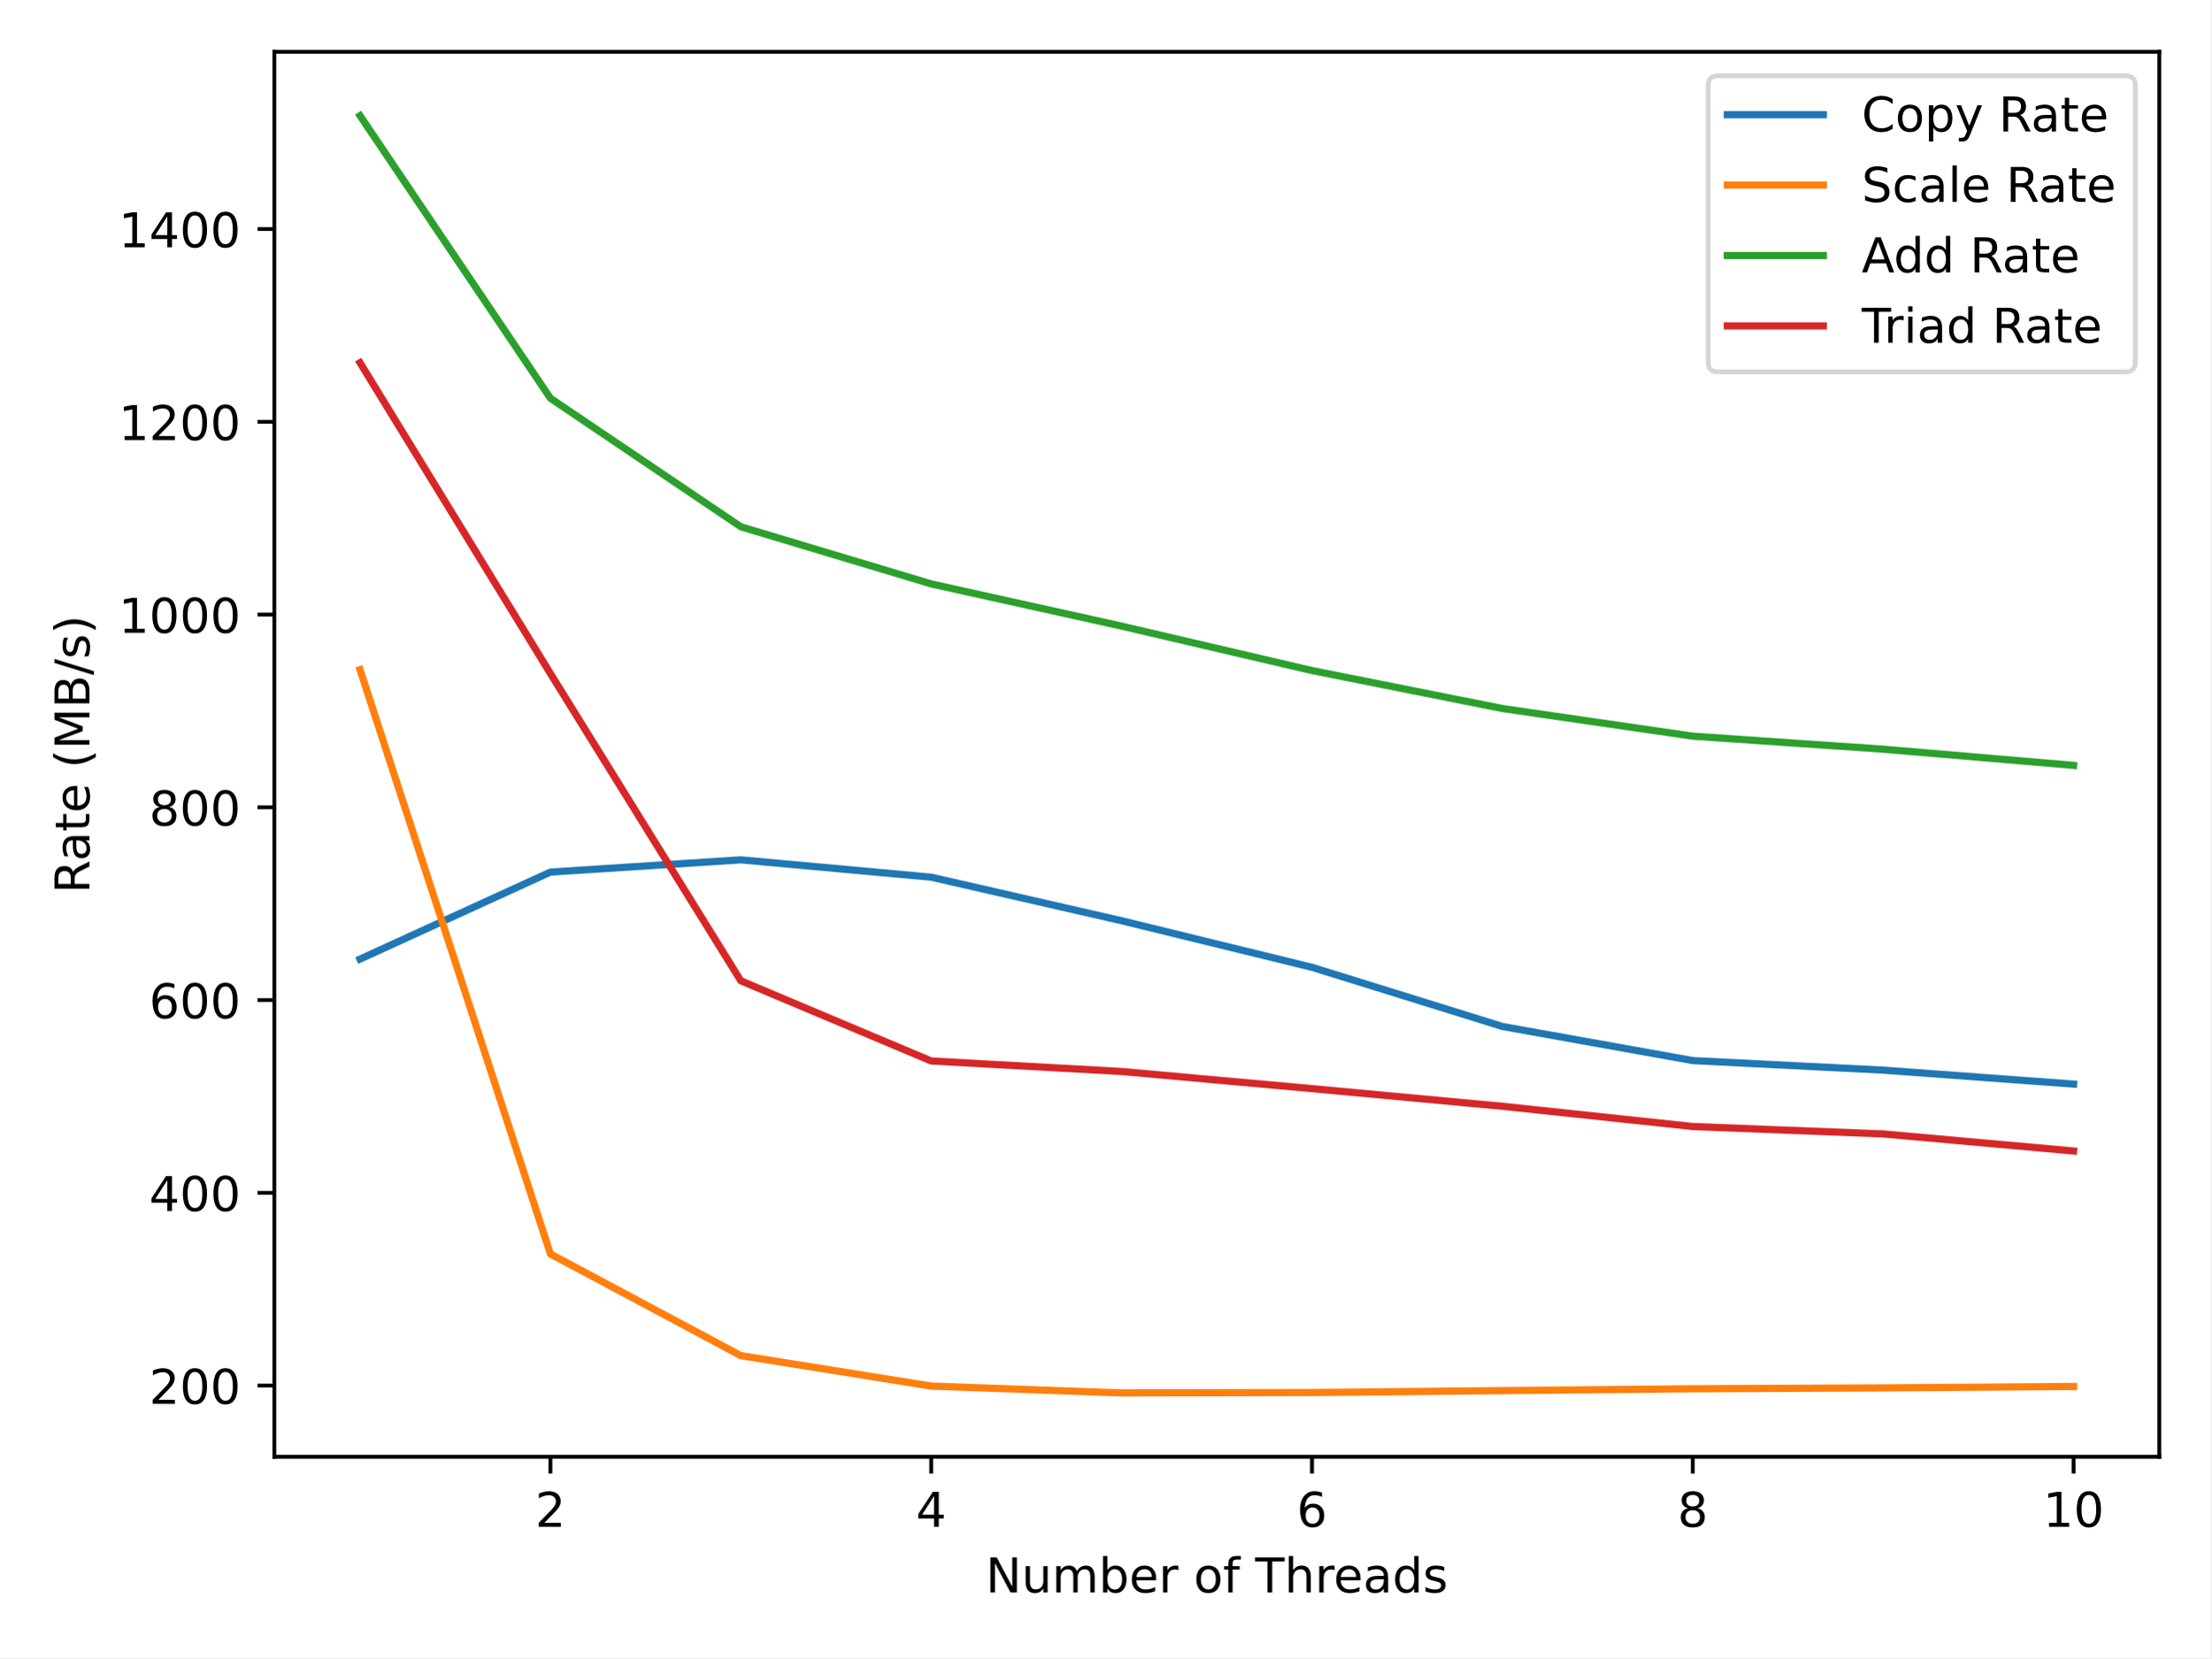
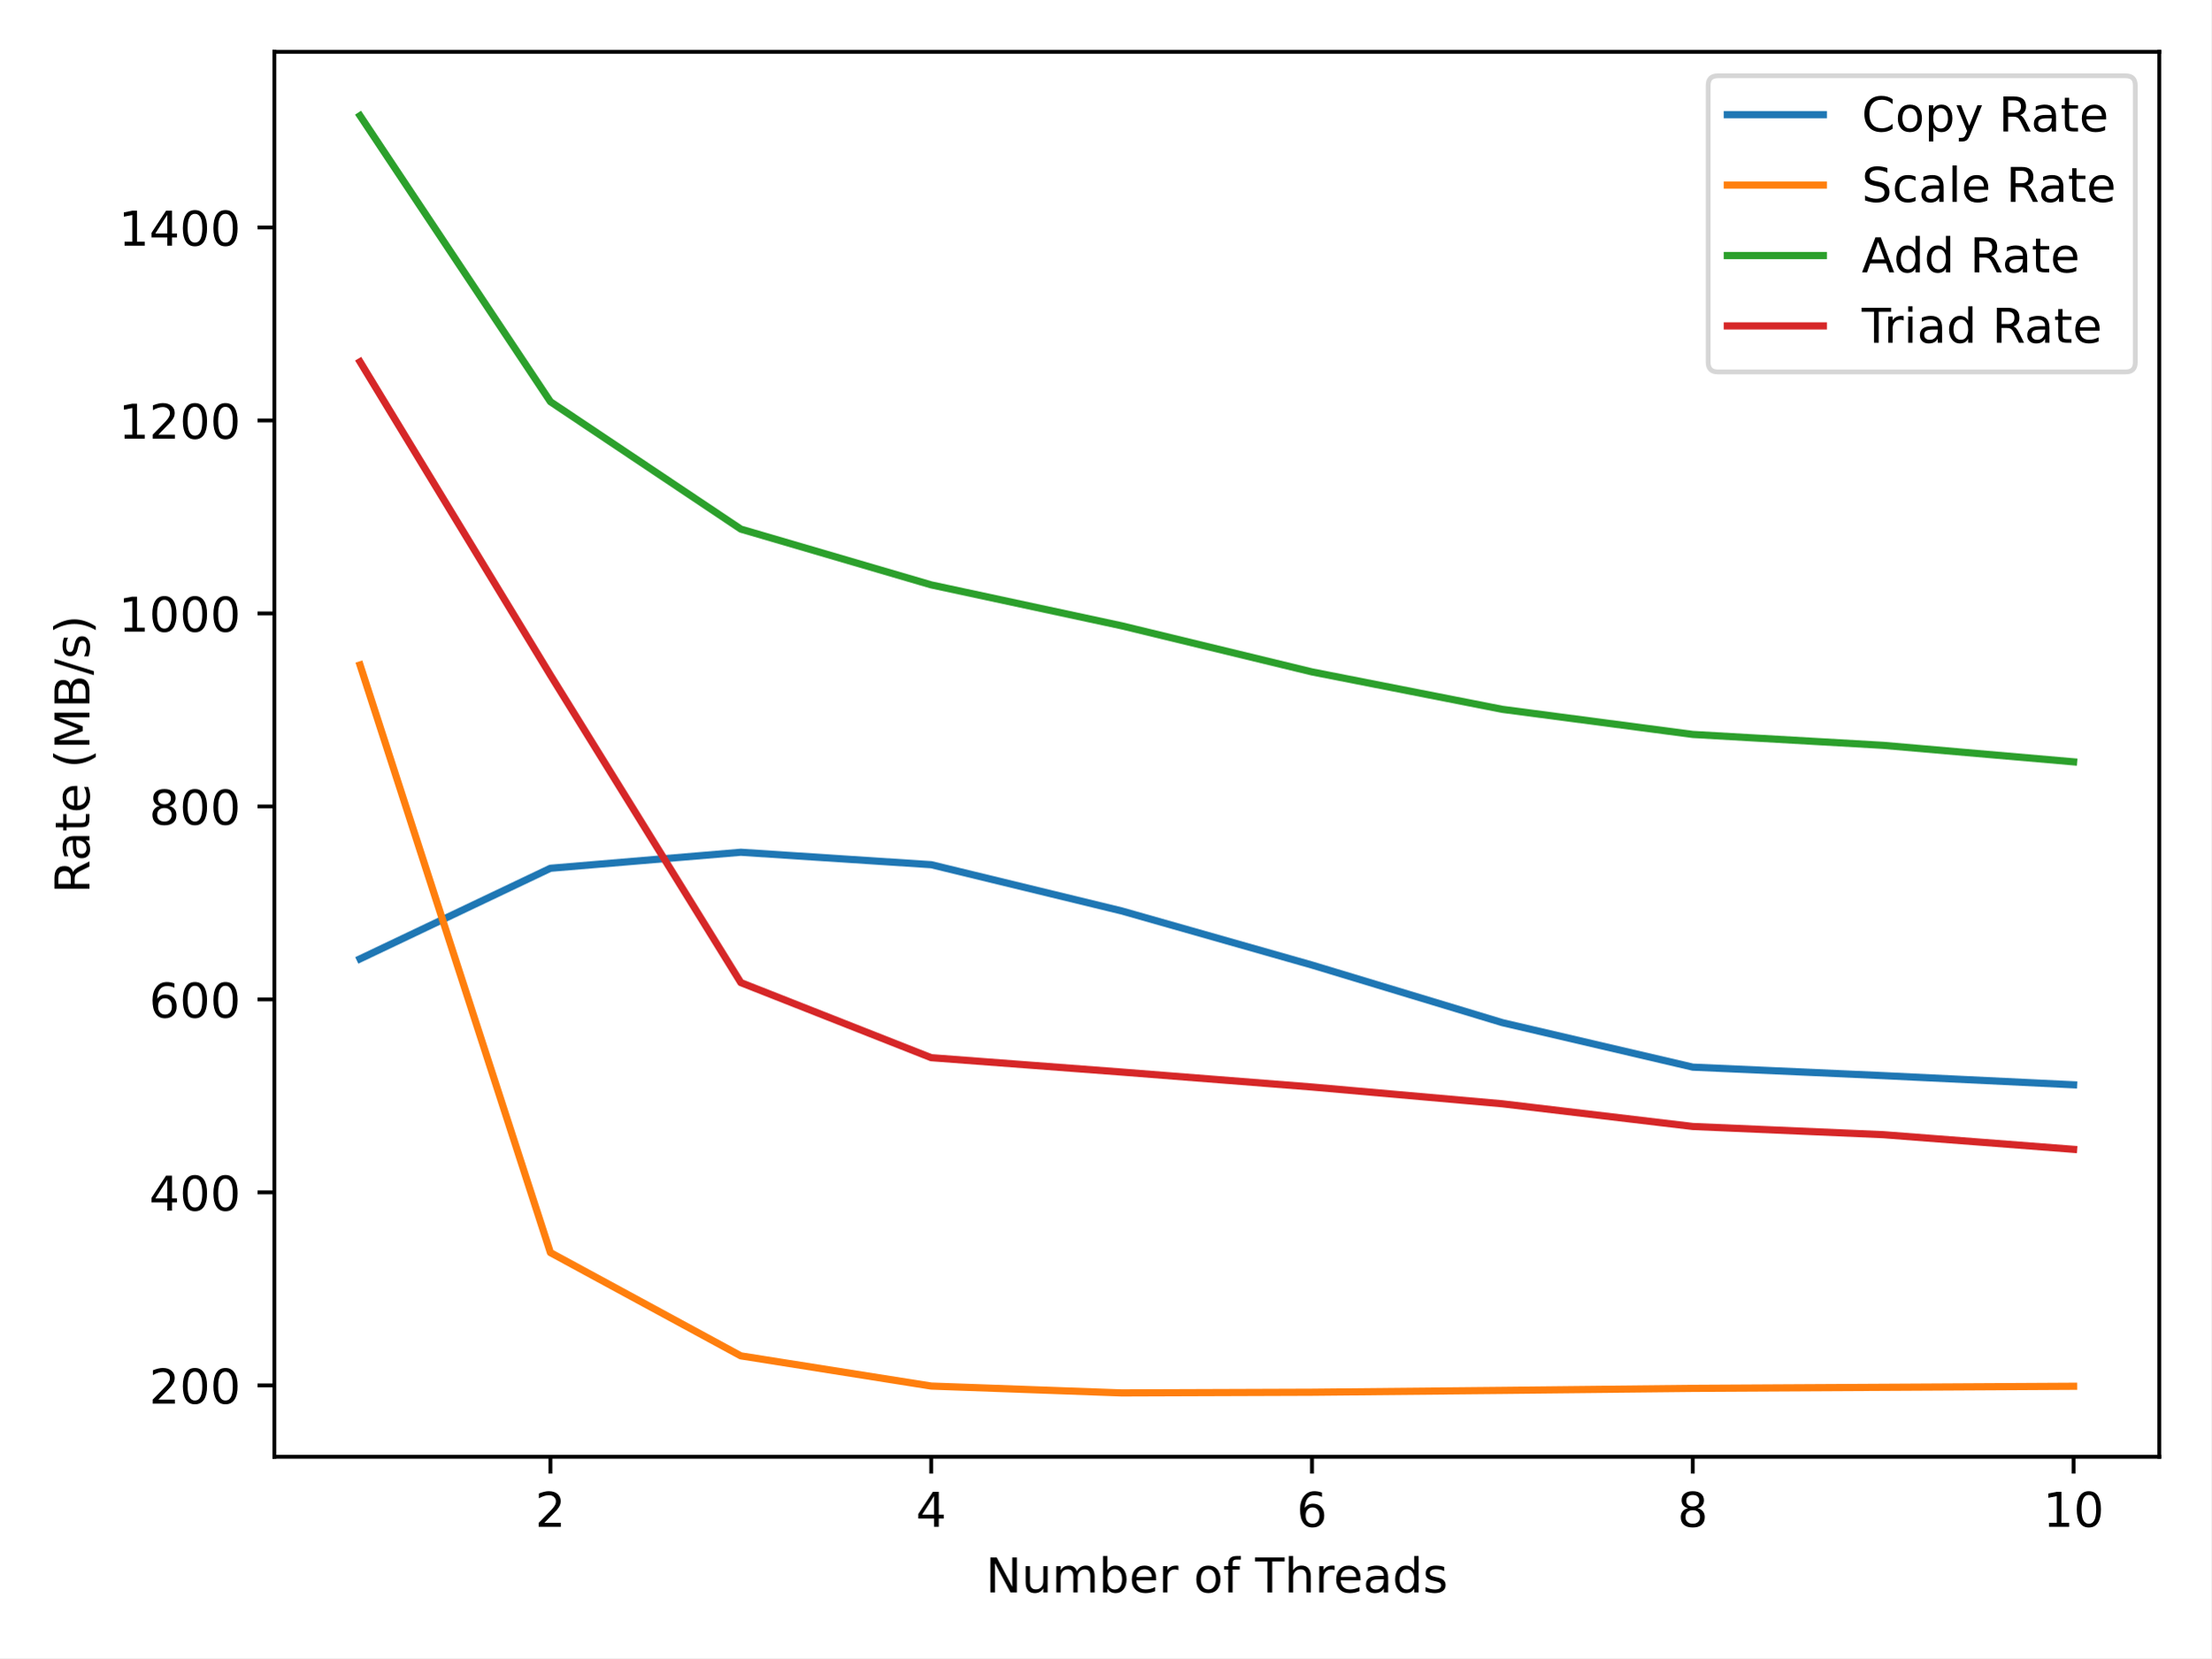
<svg xmlns="http://www.w3.org/2000/svg" xmlns:xlink="http://www.w3.org/1999/xlink" height="345.6pt" version="1.1" viewBox="0 0 460.8 345.6" width="460.8pt">
  <defs>
    <style type="text/css">*{stroke-linecap:butt;stroke-linejoin:round;}</style>
  </defs>
  <g id="figure_1">
    <g id="patch_1">
      <path d="M 0 345.6  L 460.8 345.6  L 460.8 0  L 0 0  z " style="fill:#ffffff;" />
    </g>
    <g id="axes_1">
      <g id="patch_2">
        <path d="M 57.17 303.64  L 450 303.64  L 450 10.8  L 57.17 10.8  z " style="fill:#ffffff;" />
      </g>
      <g id="matplotlib.axis_1">
        <g id="xtick_1">
          <g id="line2d_1">
            <defs>
-               <path d="M 0 0  L 0 3.5  " id="mf87dd210fd" style="stroke:#000000;stroke-width:0.8;" />
-             </defs>
-             <g>
-               <use style="stroke:#000000;stroke-width:0.8;" x="114.706" xlink:href="#mf87dd210fd" y="303.64" />
+               <path d="M 0 0  L 0 3.5  " id="me00cb86f97" style="stroke:#000000;stroke-width:0.8;" />
+             </defs>
+             <g>
+               <use style="stroke:#000000;stroke-width:0.8;" x="114.706" xlink:href="#me00cb86f97" y="303.64" />
            </g>
          </g>
          <g id="text_1">
            <g transform="translate(111.5245 318.2384)scale(0.1 -0.1)">
              <defs>
                <path d="M 19.188 8.297  L 53.609 8.297  L 53.609 0  L 7.328 0  L 7.328 8.297  Q 12.938 14.109 22.625 23.891  Q 32.328 33.688 34.812 36.531  Q 39.547 41.844 41.422 45.531  Q 43.312 49.219 43.312 52.781  Q 43.312 58.594 39.234 62.25  Q 35.156 65.922 28.609 65.922  Q 23.969 65.922 18.812 64.312  Q 13.672 62.703 7.812 59.422  L 7.812 69.391  Q 13.766 71.781 18.938 73  Q 24.125 74.219 28.422 74.219  Q 39.75 74.219 46.484 68.547  Q 53.219 62.891 53.219 53.422  Q 53.219 48.922 51.531 44.891  Q 49.859 40.875 45.406 35.406  Q 44.188 33.984 37.641 27.219  Q 31.109 20.453 19.188 8.297  z " id="DejaVuSans-50" />
              </defs>
              <use xlink:href="#DejaVuSans-50" />
            </g>
          </g>
        </g>
        <g id="xtick_2">
          <g id="line2d_2">
            <g>
-               <use style="stroke:#000000;stroke-width:0.8;" x="194.065" xlink:href="#mf87dd210fd" y="303.64" />
+               <use style="stroke:#000000;stroke-width:0.8;" x="194.065" xlink:href="#me00cb86f97" y="303.64" />
            </g>
          </g>
          <g id="text_2">
            <g transform="translate(190.8841 318.2384)scale(0.1 -0.1)">
              <defs>
                <path d="M 37.797 64.312  L 12.891 25.391  L 37.797 25.391  z M 35.203 72.906  L 47.609 72.906  L 47.609 25.391  L 58.016 25.391  L 58.016 17.188  L 47.609 17.188  L 47.609 0  L 37.797 0  L 37.797 17.188  L 4.891 17.188  L 4.891 26.703  z " id="DejaVuSans-52" />
              </defs>
              <use xlink:href="#DejaVuSans-52" />
            </g>
          </g>
        </g>
        <g id="xtick_3">
          <g id="line2d_3">
            <g>
-               <use style="stroke:#000000;stroke-width:0.8;" x="273.425" xlink:href="#mf87dd210fd" y="303.64" />
+               <use style="stroke:#000000;stroke-width:0.8;" x="273.425" xlink:href="#me00cb86f97" y="303.64" />
            </g>
          </g>
          <g id="text_3">
            <g transform="translate(270.2436 318.2384)scale(0.1 -0.1)">
              <defs>
                <path d="M 33.016 40.375  Q 26.375 40.375 22.484 35.828  Q 18.609 31.297 18.609 23.391  Q 18.609 15.531 22.484 10.953  Q 26.375 6.391 33.016 6.391  Q 39.656 6.391 43.531 10.953  Q 47.406 15.531 47.406 23.391  Q 47.406 31.297 43.531 35.828  Q 39.656 40.375 33.016 40.375  z M 52.594 71.297  L 52.594 62.312  Q 48.875 64.062 45.094 64.984  Q 41.312 65.922 37.594 65.922  Q 27.828 65.922 22.672 59.328  Q 17.531 52.734 16.797 39.406  Q 19.672 43.656 24.016 45.922  Q 28.375 48.188 33.594 48.188  Q 44.578 48.188 50.953 41.516  Q 57.328 34.859 57.328 23.391  Q 57.328 12.156 50.688 5.359  Q 44.047 -1.422 33.016 -1.422  Q 20.359 -1.422 13.672 8.266  Q 6.984 17.969 6.984 36.375  Q 6.984 53.656 15.188 63.938  Q 23.391 74.219 37.203 74.219  Q 40.922 74.219 44.703 73.484  Q 48.484 72.75 52.594 71.297  z " id="DejaVuSans-54" />
              </defs>
              <use xlink:href="#DejaVuSans-54" />
            </g>
          </g>
        </g>
        <g id="xtick_4">
          <g id="line2d_4">
            <g>
-               <use style="stroke:#000000;stroke-width:0.8;" x="352.784" xlink:href="#mf87dd210fd" y="303.64" />
+               <use style="stroke:#000000;stroke-width:0.8;" x="352.784" xlink:href="#me00cb86f97" y="303.64" />
            </g>
          </g>
          <g id="text_4">
            <g transform="translate(349.6032 318.2384)scale(0.1 -0.1)">
              <defs>
                <path d="M 31.781 34.625  Q 24.75 34.625 20.719 30.859  Q 16.703 27.094 16.703 20.516  Q 16.703 13.922 20.719 10.156  Q 24.75 6.391 31.781 6.391  Q 38.812 6.391 42.859 10.172  Q 46.922 13.969 46.922 20.516  Q 46.922 27.094 42.891 30.859  Q 38.875 34.625 31.781 34.625  z M 21.922 38.812  Q 15.578 40.375 12.031 44.719  Q 8.5 49.078 8.5 55.328  Q 8.5 64.062 14.719 69.141  Q 20.953 74.219 31.781 74.219  Q 42.672 74.219 48.875 69.141  Q 55.078 64.062 55.078 55.328  Q 55.078 49.078 51.531 44.719  Q 48 40.375 41.703 38.812  Q 48.828 37.156 52.797 32.312  Q 56.781 27.484 56.781 20.516  Q 56.781 9.906 50.312 4.234  Q 43.844 -1.422 31.781 -1.422  Q 19.734 -1.422 13.25 4.234  Q 6.781 9.906 6.781 20.516  Q 6.781 27.484 10.781 32.312  Q 14.797 37.156 21.922 38.812  z M 18.312 54.391  Q 18.312 48.734 21.844 45.562  Q 25.391 42.391 31.781 42.391  Q 38.141 42.391 41.719 45.562  Q 45.312 48.734 45.312 54.391  Q 45.312 60.062 41.719 63.234  Q 38.141 66.406 31.781 66.406  Q 25.391 66.406 21.844 63.234  Q 18.312 60.062 18.312 54.391  z " id="DejaVuSans-56" />
              </defs>
              <use xlink:href="#DejaVuSans-56" />
            </g>
          </g>
        </g>
        <g id="xtick_5">
          <g id="line2d_5">
            <g>
-               <use style="stroke:#000000;stroke-width:0.8;" x="432.144" xlink:href="#mf87dd210fd" y="303.64" />
+               <use style="stroke:#000000;stroke-width:0.8;" x="432.144" xlink:href="#me00cb86f97" y="303.64" />
            </g>
          </g>
          <g id="text_5">
            <g transform="translate(425.7816 318.2384)scale(0.1 -0.1)">
              <defs>
                <path d="M 12.406 8.297  L 28.516 8.297  L 28.516 63.922  L 10.984 60.406  L 10.984 69.391  L 28.422 72.906  L 38.281 72.906  L 38.281 8.297  L 54.391 8.297  L 54.391 0  L 12.406 0  z " id="DejaVuSans-49" />
                <path d="M 31.781 66.406  Q 24.172 66.406 20.328 58.906  Q 16.5 51.422 16.5 36.375  Q 16.5 21.391 20.328 13.891  Q 24.172 6.391 31.781 6.391  Q 39.453 6.391 43.281 13.891  Q 47.125 21.391 47.125 36.375  Q 47.125 51.422 43.281 58.906  Q 39.453 66.406 31.781 66.406  z M 31.781 74.219  Q 44.047 74.219 50.516 64.516  Q 56.984 54.828 56.984 36.375  Q 56.984 17.969 50.516 8.266  Q 44.047 -1.422 31.781 -1.422  Q 19.531 -1.422 13.062 8.266  Q 6.594 17.969 6.594 36.375  Q 6.594 54.828 13.062 64.516  Q 19.531 74.219 31.781 74.219  z " id="DejaVuSans-48" />
              </defs>
              <use xlink:href="#DejaVuSans-49" />
              <use x="63.623" xlink:href="#DejaVuSans-48" />
            </g>
          </g>
        </g>
        <g id="text_6">
          <g transform="translate(205.4162 331.9166)scale(0.1 -0.1)">
            <defs>
              <path d="M 9.812 72.906  L 23.094 72.906  L 55.422 11.922  L 55.422 72.906  L 64.984 72.906  L 64.984 0  L 51.703 0  L 19.391 60.984  L 19.391 0  L 9.812 0  z " id="DejaVuSans-78" />
              <path d="M 8.5 21.578  L 8.5 54.688  L 17.484 54.688  L 17.484 21.922  Q 17.484 14.156 20.5 10.266  Q 23.531 6.391 29.594 6.391  Q 36.859 6.391 41.078 11.031  Q 45.312 15.672 45.312 23.688  L 45.312 54.688  L 54.297 54.688  L 54.297 0  L 45.312 0  L 45.312 8.406  Q 42.047 3.422 37.719 1  Q 33.406 -1.422 27.688 -1.422  Q 18.266 -1.422 13.375 4.438  Q 8.5 10.297 8.5 21.578  z M 31.109 56  z " id="DejaVuSans-117" />
              <path d="M 52 44.188  Q 55.375 50.25 60.062 53.125  Q 64.75 56 71.094 56  Q 79.641 56 84.281 50.016  Q 88.922 44.047 88.922 33.016  L 88.922 0  L 79.891 0  L 79.891 32.719  Q 79.891 40.578 77.094 44.375  Q 74.312 48.188 68.609 48.188  Q 61.625 48.188 57.562 43.547  Q 53.516 38.922 53.516 30.906  L 53.516 0  L 44.484 0  L 44.484 32.719  Q 44.484 40.625 41.703 44.406  Q 38.922 48.188 33.109 48.188  Q 26.219 48.188 22.156 43.531  Q 18.109 38.875 18.109 30.906  L 18.109 0  L 9.078 0  L 9.078 54.688  L 18.109 54.688  L 18.109 46.188  Q 21.188 51.219 25.484 53.609  Q 29.781 56 35.688 56  Q 41.656 56 45.828 52.969  Q 50 49.953 52 44.188  z " id="DejaVuSans-109" />
              <path d="M 48.688 27.297  Q 48.688 37.203 44.609 42.844  Q 40.531 48.484 33.406 48.484  Q 26.266 48.484 22.188 42.844  Q 18.109 37.203 18.109 27.297  Q 18.109 17.391 22.188 11.75  Q 26.266 6.109 33.406 6.109  Q 40.531 6.109 44.609 11.75  Q 48.688 17.391 48.688 27.297  z M 18.109 46.391  Q 20.953 51.266 25.266 53.625  Q 29.594 56 35.594 56  Q 45.562 56 51.781 48.094  Q 58.016 40.188 58.016 27.297  Q 58.016 14.406 51.781 6.484  Q 45.562 -1.422 35.594 -1.422  Q 29.594 -1.422 25.266 0.953  Q 20.953 3.328 18.109 8.203  L 18.109 0  L 9.078 0  L 9.078 75.984  L 18.109 75.984  z " id="DejaVuSans-98" />
              <path d="M 56.203 29.594  L 56.203 25.203  L 14.891 25.203  Q 15.484 15.922 20.484 11.062  Q 25.484 6.203 34.422 6.203  Q 39.594 6.203 44.453 7.469  Q 49.312 8.734 54.109 11.281  L 54.109 2.781  Q 49.266 0.734 44.188 -0.344  Q 39.109 -1.422 33.891 -1.422  Q 20.797 -1.422 13.156 6.188  Q 5.516 13.812 5.516 26.812  Q 5.516 40.234 12.766 48.109  Q 20.016 56 32.328 56  Q 43.359 56 49.781 48.891  Q 56.203 41.797 56.203 29.594  z M 47.219 32.234  Q 47.125 39.594 43.094 43.984  Q 39.062 48.391 32.422 48.391  Q 24.906 48.391 20.391 44.141  Q 15.875 39.891 15.188 32.172  z " id="DejaVuSans-101" />
              <path d="M 41.109 46.297  Q 39.594 47.172 37.812 47.578  Q 36.031 48 33.891 48  Q 26.266 48 22.188 43.047  Q 18.109 38.094 18.109 28.812  L 18.109 0  L 9.078 0  L 9.078 54.688  L 18.109 54.688  L 18.109 46.188  Q 20.953 51.172 25.484 53.578  Q 30.031 56 36.531 56  Q 37.453 56 38.578 55.875  Q 39.703 55.766 41.062 55.516  z " id="DejaVuSans-114" />
              <path id="DejaVuSans-32" />
              <path d="M 30.609 48.391  Q 23.391 48.391 19.188 42.75  Q 14.984 37.109 14.984 27.297  Q 14.984 17.484 19.156 11.844  Q 23.344 6.203 30.609 6.203  Q 37.797 6.203 41.984 11.859  Q 46.188 17.531 46.188 27.297  Q 46.188 37.016 41.984 42.703  Q 37.797 48.391 30.609 48.391  z M 30.609 56  Q 42.328 56 49.016 48.375  Q 55.719 40.766 55.719 27.297  Q 55.719 13.875 49.016 6.219  Q 42.328 -1.422 30.609 -1.422  Q 18.844 -1.422 12.172 6.219  Q 5.516 13.875 5.516 27.297  Q 5.516 40.766 12.172 48.375  Q 18.844 56 30.609 56  z " id="DejaVuSans-111" />
              <path d="M 37.109 75.984  L 37.109 68.5  L 28.516 68.5  Q 23.688 68.5 21.797 66.547  Q 19.922 64.594 19.922 59.516  L 19.922 54.688  L 34.719 54.688  L 34.719 47.703  L 19.922 47.703  L 19.922 0  L 10.891 0  L 10.891 47.703  L 2.297 47.703  L 2.297 54.688  L 10.891 54.688  L 10.891 58.5  Q 10.891 67.625 15.141 71.797  Q 19.391 75.984 28.609 75.984  z " id="DejaVuSans-102" />
              <path d="M -0.297 72.906  L 61.375 72.906  L 61.375 64.594  L 35.5 64.594  L 35.5 0  L 25.594 0  L 25.594 64.594  L -0.297 64.594  z " id="DejaVuSans-84" />
              <path d="M 54.891 33.016  L 54.891 0  L 45.906 0  L 45.906 32.719  Q 45.906 40.484 42.875 44.328  Q 39.844 48.188 33.797 48.188  Q 26.516 48.188 22.312 43.547  Q 18.109 38.922 18.109 30.906  L 18.109 0  L 9.078 0  L 9.078 75.984  L 18.109 75.984  L 18.109 46.188  Q 21.344 51.125 25.703 53.562  Q 30.078 56 35.797 56  Q 45.219 56 50.047 50.172  Q 54.891 44.344 54.891 33.016  z " id="DejaVuSans-104" />
              <path d="M 34.281 27.484  Q 23.391 27.484 19.188 25  Q 14.984 22.516 14.984 16.5  Q 14.984 11.719 18.141 8.906  Q 21.297 6.109 26.703 6.109  Q 34.188 6.109 38.703 11.406  Q 43.219 16.703 43.219 25.484  L 43.219 27.484  z M 52.203 31.203  L 52.203 0  L 43.219 0  L 43.219 8.297  Q 40.141 3.328 35.547 0.953  Q 30.953 -1.422 24.312 -1.422  Q 15.922 -1.422 10.953 3.297  Q 6 8.016 6 15.922  Q 6 25.141 12.172 29.828  Q 18.359 34.516 30.609 34.516  L 43.219 34.516  L 43.219 35.406  Q 43.219 41.609 39.141 45  Q 35.062 48.391 27.688 48.391  Q 23 48.391 18.547 47.266  Q 14.109 46.141 10.016 43.891  L 10.016 52.203  Q 14.938 54.109 19.578 55.047  Q 24.219 56 28.609 56  Q 40.484 56 46.344 49.844  Q 52.203 43.703 52.203 31.203  z " id="DejaVuSans-97" />
              <path d="M 45.406 46.391  L 45.406 75.984  L 54.391 75.984  L 54.391 0  L 45.406 0  L 45.406 8.203  Q 42.578 3.328 38.25 0.953  Q 33.938 -1.422 27.875 -1.422  Q 17.969 -1.422 11.734 6.484  Q 5.516 14.406 5.516 27.297  Q 5.516 40.188 11.734 48.094  Q 17.969 56 27.875 56  Q 33.938 56 38.25 53.625  Q 42.578 51.266 45.406 46.391  z M 14.797 27.297  Q 14.797 17.391 18.875 11.75  Q 22.953 6.109 30.078 6.109  Q 37.203 6.109 41.297 11.75  Q 45.406 17.391 45.406 27.297  Q 45.406 37.203 41.297 42.844  Q 37.203 48.484 30.078 48.484  Q 22.953 48.484 18.875 42.844  Q 14.797 37.203 14.797 27.297  z " id="DejaVuSans-100" />
              <path d="M 44.281 53.078  L 44.281 44.578  Q 40.484 46.531 36.375 47.5  Q 32.281 48.484 27.875 48.484  Q 21.188 48.484 17.844 46.438  Q 14.5 44.391 14.5 40.281  Q 14.5 37.156 16.891 35.375  Q 19.281 33.594 26.516 31.984  L 29.594 31.297  Q 39.156 29.25 43.188 25.516  Q 47.219 21.781 47.219 15.094  Q 47.219 7.469 41.188 3.016  Q 35.156 -1.422 24.609 -1.422  Q 20.219 -1.422 15.453 -0.562  Q 10.688 0.297 5.422 2  L 5.422 11.281  Q 10.406 8.688 15.234 7.391  Q 20.062 6.109 24.812 6.109  Q 31.156 6.109 34.562 8.281  Q 37.984 10.453 37.984 14.406  Q 37.984 18.062 35.516 20.016  Q 33.062 21.969 24.703 23.781  L 21.578 24.516  Q 13.234 26.266 9.516 29.906  Q 5.812 33.547 5.812 39.891  Q 5.812 47.609 11.281 51.797  Q 16.75 56 26.812 56  Q 31.781 56 36.172 55.266  Q 40.578 54.547 44.281 53.078  z " id="DejaVuSans-115" />
            </defs>
            <use xlink:href="#DejaVuSans-78" />
            <use x="74.805" xlink:href="#DejaVuSans-117" />
            <use x="138.184" xlink:href="#DejaVuSans-109" />
            <use x="235.596" xlink:href="#DejaVuSans-98" />
            <use x="299.072" xlink:href="#DejaVuSans-101" />
            <use x="360.596" xlink:href="#DejaVuSans-114" />
            <use x="401.709" xlink:href="#DejaVuSans-32" />
            <use x="433.496" xlink:href="#DejaVuSans-111" />
            <use x="494.678" xlink:href="#DejaVuSans-102" />
            <use x="529.883" xlink:href="#DejaVuSans-32" />
            <use x="561.67" xlink:href="#DejaVuSans-84" />
            <use x="622.754" xlink:href="#DejaVuSans-104" />
            <use x="686.133" xlink:href="#DejaVuSans-114" />
            <use x="724.996" xlink:href="#DejaVuSans-101" />
            <use x="786.52" xlink:href="#DejaVuSans-97" />
            <use x="847.799" xlink:href="#DejaVuSans-100" />
            <use x="911.275" xlink:href="#DejaVuSans-115" />
          </g>
        </g>
      </g>
      <g id="matplotlib.axis_2">
        <g id="ytick_1">
          <g id="line2d_6">
            <defs>
-               <path d="M 0 0  L -3.5 0  " id="mada70c609c" style="stroke:#000000;stroke-width:0.8;" />
-             </defs>
-             <g>
-               <use style="stroke:#000000;stroke-width:0.8;" x="57.17" xlink:href="#mada70c609c" y="288.802" />
+               <path d="M 0 0  L -3.5 0  " id="m846c9f5eef" style="stroke:#000000;stroke-width:0.8;" />
+             </defs>
+             <g>
+               <use style="stroke:#000000;stroke-width:0.8;" x="57.17" xlink:href="#m846c9f5eef" y="288.76" />
            </g>
          </g>
          <g id="text_7">
-             <g transform="translate(31.0825 292.6016)scale(0.1 -0.1)">
+             <g transform="translate(31.0825 292.5595)scale(0.1 -0.1)">
              <use xlink:href="#DejaVuSans-50" />
              <use x="63.623" xlink:href="#DejaVuSans-48" />
              <use x="127.246" xlink:href="#DejaVuSans-48" />
            </g>
          </g>
        </g>
        <g id="ytick_2">
          <g id="line2d_7">
            <g>
-               <use style="stroke:#000000;stroke-width:0.8;" x="57.17" xlink:href="#mada70c609c" y="248.625" />
+               <use style="stroke:#000000;stroke-width:0.8;" x="57.17" xlink:href="#m846c9f5eef" y="248.534" />
            </g>
          </g>
          <g id="text_8">
-             <g transform="translate(31.0825 252.4237)scale(0.1 -0.1)">
+             <g transform="translate(31.0825 252.3331)scale(0.1 -0.1)">
              <use xlink:href="#DejaVuSans-52" />
              <use x="63.623" xlink:href="#DejaVuSans-48" />
              <use x="127.246" xlink:href="#DejaVuSans-48" />
            </g>
          </g>
        </g>
        <g id="ytick_3">
          <g id="line2d_8">
            <g>
-               <use style="stroke:#000000;stroke-width:0.8;" x="57.17" xlink:href="#mada70c609c" y="208.447" />
+               <use style="stroke:#000000;stroke-width:0.8;" x="57.17" xlink:href="#m846c9f5eef" y="208.308" />
            </g>
          </g>
          <g id="text_9">
-             <g transform="translate(31.0825 212.2459)scale(0.1 -0.1)">
+             <g transform="translate(31.0825 212.1067)scale(0.1 -0.1)">
              <use xlink:href="#DejaVuSans-54" />
              <use x="63.623" xlink:href="#DejaVuSans-48" />
              <use x="127.246" xlink:href="#DejaVuSans-48" />
            </g>
          </g>
        </g>
        <g id="ytick_4">
          <g id="line2d_9">
            <g>
-               <use style="stroke:#000000;stroke-width:0.8;" x="57.17" xlink:href="#mada70c609c" y="168.269" />
+               <use style="stroke:#000000;stroke-width:0.8;" x="57.17" xlink:href="#m846c9f5eef" y="168.081" />
            </g>
          </g>
          <g id="text_10">
-             <g transform="translate(31.0825 172.0681)scale(0.1 -0.1)">
+             <g transform="translate(31.0825 171.8803)scale(0.1 -0.1)">
              <use xlink:href="#DejaVuSans-56" />
              <use x="63.623" xlink:href="#DejaVuSans-48" />
              <use x="127.246" xlink:href="#DejaVuSans-48" />
            </g>
          </g>
        </g>
        <g id="ytick_5">
          <g id="line2d_10">
            <g>
-               <use style="stroke:#000000;stroke-width:0.8;" x="57.17" xlink:href="#mada70c609c" y="128.091" />
+               <use style="stroke:#000000;stroke-width:0.8;" x="57.17" xlink:href="#m846c9f5eef" y="127.855" />
            </g>
          </g>
          <g id="text_11">
-             <g transform="translate(24.72 131.8903)scale(0.1 -0.1)">
+             <g transform="translate(24.72 131.654)scale(0.1 -0.1)">
              <use xlink:href="#DejaVuSans-49" />
              <use x="63.623" xlink:href="#DejaVuSans-48" />
              <use x="127.246" xlink:href="#DejaVuSans-48" />
              <use x="190.869" xlink:href="#DejaVuSans-48" />
            </g>
          </g>
        </g>
        <g id="ytick_6">
          <g id="line2d_11">
            <g>
-               <use style="stroke:#000000;stroke-width:0.8;" x="57.17" xlink:href="#mada70c609c" y="87.913" />
+               <use style="stroke:#000000;stroke-width:0.8;" x="57.17" xlink:href="#m846c9f5eef" y="87.628" />
            </g>
          </g>
          <g id="text_12">
-             <g transform="translate(24.72 91.71249)scale(0.1 -0.1)">
+             <g transform="translate(24.72 91.42758)scale(0.1 -0.1)">
              <use xlink:href="#DejaVuSans-49" />
              <use x="63.623" xlink:href="#DejaVuSans-50" />
              <use x="127.246" xlink:href="#DejaVuSans-48" />
              <use x="190.869" xlink:href="#DejaVuSans-48" />
            </g>
          </g>
        </g>
        <g id="ytick_7">
          <g id="line2d_12">
            <g>
-               <use style="stroke:#000000;stroke-width:0.8;" x="57.17" xlink:href="#mada70c609c" y="47.735" />
+               <use style="stroke:#000000;stroke-width:0.8;" x="57.17" xlink:href="#m846c9f5eef" y="47.402" />
            </g>
          </g>
          <g id="text_13">
-             <g transform="translate(24.72 51.53468)scale(0.1 -0.1)">
+             <g transform="translate(24.72 51.2012)scale(0.1 -0.1)">
              <use xlink:href="#DejaVuSans-49" />
              <use x="63.623" xlink:href="#DejaVuSans-52" />
              <use x="127.246" xlink:href="#DejaVuSans-48" />
              <use x="190.869" xlink:href="#DejaVuSans-48" />
            </g>
          </g>
        </g>
        <g id="text_14">
          <g transform="translate(18.64031 186.2067)rotate(-90)scale(0.1 -0.1)">
            <defs>
              <path d="M 44.391 34.188  Q 47.562 33.109 50.562 29.594  Q 53.562 26.078 56.594 19.922  L 66.609 0  L 56 0  L 46.688 18.703  Q 43.062 26.031 39.672 28.422  Q 36.281 30.812 30.422 30.812  L 19.672 30.812  L 19.672 0  L 9.812 0  L 9.812 72.906  L 32.078 72.906  Q 44.578 72.906 50.734 67.672  Q 56.891 62.453 56.891 51.906  Q 56.891 45.016 53.688 40.469  Q 50.484 35.938 44.391 34.188  z M 19.672 64.797  L 19.672 38.922  L 32.078 38.922  Q 39.203 38.922 42.844 42.219  Q 46.484 45.516 46.484 51.906  Q 46.484 58.297 42.844 61.547  Q 39.203 64.797 32.078 64.797  z " id="DejaVuSans-82" />
              <path d="M 18.312 70.219  L 18.312 54.688  L 36.812 54.688  L 36.812 47.703  L 18.312 47.703  L 18.312 18.016  Q 18.312 11.328 20.141 9.422  Q 21.969 7.516 27.594 7.516  L 36.812 7.516  L 36.812 0  L 27.594 0  Q 17.188 0 13.234 3.875  Q 9.281 7.766 9.281 18.016  L 9.281 47.703  L 2.688 47.703  L 2.688 54.688  L 9.281 54.688  L 9.281 70.219  z " id="DejaVuSans-116" />
              <path d="M 31 75.875  Q 24.469 64.656 21.281 53.656  Q 18.109 42.672 18.109 31.391  Q 18.109 20.125 21.312 9.062  Q 24.516 -2 31 -13.188  L 23.188 -13.188  Q 15.875 -1.703 12.234 9.375  Q 8.594 20.453 8.594 31.391  Q 8.594 42.281 12.203 53.312  Q 15.828 64.359 23.188 75.875  z " id="DejaVuSans-40" />
              <path d="M 9.812 72.906  L 24.516 72.906  L 43.109 23.297  L 61.812 72.906  L 76.516 72.906  L 76.516 0  L 66.891 0  L 66.891 64.016  L 48.094 14.016  L 38.188 14.016  L 19.391 64.016  L 19.391 0  L 9.812 0  z " id="DejaVuSans-77" />
              <path d="M 19.672 34.812  L 19.672 8.109  L 35.5 8.109  Q 43.453 8.109 47.281 11.406  Q 51.125 14.703 51.125 21.484  Q 51.125 28.328 47.281 31.562  Q 43.453 34.812 35.5 34.812  z M 19.672 64.797  L 19.672 42.828  L 34.281 42.828  Q 41.5 42.828 45.031 45.531  Q 48.578 48.25 48.578 53.812  Q 48.578 59.328 45.031 62.062  Q 41.5 64.797 34.281 64.797  z M 9.812 72.906  L 35.016 72.906  Q 46.297 72.906 52.391 68.219  Q 58.5 63.531 58.5 54.891  Q 58.5 48.188 55.375 44.234  Q 52.25 40.281 46.188 39.312  Q 53.469 37.75 57.5 32.781  Q 61.531 27.828 61.531 20.406  Q 61.531 10.641 54.891 5.312  Q 48.25 0 35.984 0  L 9.812 0  z " id="DejaVuSans-66" />
              <path d="M 25.391 72.906  L 33.688 72.906  L 8.297 -9.281  L 0 -9.281  z " id="DejaVuSans-47" />
              <path d="M 8.016 75.875  L 15.828 75.875  Q 23.141 64.359 26.781 53.312  Q 30.422 42.281 30.422 31.391  Q 30.422 20.453 26.781 9.375  Q 23.141 -1.703 15.828 -13.188  L 8.016 -13.188  Q 14.5 -2 17.703 9.062  Q 20.906 20.125 20.906 31.391  Q 20.906 42.672 17.703 53.656  Q 14.5 64.656 8.016 75.875  z " id="DejaVuSans-41" />
            </defs>
            <use xlink:href="#DejaVuSans-82" />
            <use x="67.232" xlink:href="#DejaVuSans-97" />
            <use x="128.512" xlink:href="#DejaVuSans-116" />
            <use x="167.721" xlink:href="#DejaVuSans-101" />
            <use x="229.244" xlink:href="#DejaVuSans-32" />
            <use x="261.031" xlink:href="#DejaVuSans-40" />
            <use x="300.045" xlink:href="#DejaVuSans-77" />
            <use x="386.324" xlink:href="#DejaVuSans-66" />
            <use x="454.928" xlink:href="#DejaVuSans-47" />
            <use x="488.619" xlink:href="#DejaVuSans-115" />
            <use x="540.719" xlink:href="#DejaVuSans-41" />
          </g>
        </g>
      </g>
      <g id="line2d_13">
-         <path clip-path="url(#pf3419fc4a7)" d="M 75.026 199.909  L 114.706 181.769  L 154.386 179.217  L 194.065 182.833  L 233.745 191.914  L 273.425 201.616  L 313.105 213.951  L 352.784 221.063  L 392.464 223.051  L 432.144 225.964  " style="fill:none;stroke:#1f77b4;stroke-linecap:square;stroke-width:1.5;" />
+         <path clip-path="url(#pbe71282db1)" d="M 75.026 199.86  L 114.706 180.974  L 154.386 177.635  L 194.065 180.229  L 233.745 189.864  L 273.425 201.147  L 313.105 213.155  L 352.784 222.427  L 392.464 224.197  L 432.144 226.108  " style="fill:none;stroke:#1f77b4;stroke-linecap:square;stroke-width:1.5;" />
      </g>
      <g id="line2d_14">
-         <path clip-path="url(#pf3419fc4a7)" d="M 75.026 139.582  L 114.706 261.361  L 154.386 282.555  L 194.065 288.903  L 233.745 290.329  L 273.425 290.249  L 313.105 289.847  L 352.784 289.465  L 392.464 289.284  L 432.144 288.983  " style="fill:none;stroke:#ff7f0e;stroke-linecap:square;stroke-width:1.5;" />
+         <path clip-path="url(#pbe71282db1)" d="M 75.026 138.595  L 114.706 261.085  L 154.386 282.606  L 194.065 288.901  L 233.745 290.329  L 273.425 290.188  L 313.105 289.806  L 352.784 289.384  L 392.464 289.163  L 432.144 288.941  " style="fill:none;stroke:#ff7f0e;stroke-linecap:square;stroke-width:1.5;" />
      </g>
      <g id="line2d_15">
-         <path clip-path="url(#pf3419fc4a7)" d="M 75.026 24.111  L 114.706 83.012  L 154.386 109.79  L 194.065 121.703  L 233.745 130.502  L 273.425 139.763  L 313.105 147.678  L 352.784 153.443  L 392.464 156.155  L 432.144 159.53  " style="fill:none;stroke:#2ca02c;stroke-linecap:square;stroke-width:1.5;" />
+         <path clip-path="url(#pbe71282db1)" d="M 75.026 24.111  L 114.706 83.726  L 154.386 110.276  L 194.065 121.901  L 233.745 130.429  L 273.425 140.043  L 313.105 147.847  L 352.784 153.077  L 392.464 155.349  L 432.144 158.789  " style="fill:none;stroke:#2ca02c;stroke-linecap:square;stroke-width:1.5;" />
      </g>
      <g id="line2d_16">
-         <path clip-path="url(#pf3419fc4a7)" d="M 75.026 75.599  L 114.706 140.385  L 154.386 204.429  L 194.065 221.143  L 233.745 223.333  L 273.425 226.908  L 313.105 230.585  L 352.784 234.803  L 392.464 236.35  L 432.144 239.906  " style="fill:none;stroke:#d62728;stroke-linecap:square;stroke-width:1.5;" />
+         <path clip-path="url(#pbe71282db1)" d="M 75.026 75.4  L 114.706 140.707  L 154.386 204.808  L 194.065 220.456  L 233.745 223.453  L 273.425 226.57  L 313.105 230.07  L 352.784 234.797  L 392.464 236.506  L 432.144 239.563  " style="fill:none;stroke:#d62728;stroke-linecap:square;stroke-width:1.5;" />
      </g>
      <g id="patch_3">
        <path d="M 57.17 303.64  L 57.17 10.8  " style="fill:none;stroke:#000000;stroke-linecap:square;stroke-linejoin:miter;stroke-width:0.8;" />
      </g>
      <g id="patch_4">
        <path d="M 450 303.64  L 450 10.8  " style="fill:none;stroke:#000000;stroke-linecap:square;stroke-linejoin:miter;stroke-width:0.8;" />
      </g>
      <g id="patch_5">
        <path d="M 57.17 303.64  L 450 303.64  " style="fill:none;stroke:#000000;stroke-linecap:square;stroke-linejoin:miter;stroke-width:0.8;" />
      </g>
      <g id="patch_6">
        <path d="M 57.17 10.8  L 450 10.8  " style="fill:none;stroke:#000000;stroke-linecap:square;stroke-linejoin:miter;stroke-width:0.8;" />
      </g>
      <g id="legend_1">
        <g id="patch_7">
          <path d="M 357.991 77.513  L 443 77.513  Q 445 77.513 445 75.513  L 445 17.8  Q 445 15.8 443 15.8  L 357.991 15.8  Q 355.991 15.8 355.991 17.8  L 355.991 75.513  Q 355.991 77.513 357.991 77.513  z " style="fill:#ffffff;opacity:0.8;stroke:#cccccc;stroke-linejoin:miter;" />
        </g>
        <g id="line2d_17">
          <path d="M 359.991 23.898  L 379.991 23.898  " style="fill:none;stroke:#1f77b4;stroke-linecap:square;stroke-width:1.5;" />
        </g>
        <g id="line2d_18" />
        <g id="text_15">
          <g transform="translate(387.9906 27.39844)scale(0.1 -0.1)">
            <defs>
              <path d="M 64.406 67.281  L 64.406 56.891  Q 59.422 61.531 53.781 63.812  Q 48.141 66.109 41.797 66.109  Q 29.297 66.109 22.656 58.469  Q 16.016 50.828 16.016 36.375  Q 16.016 21.969 22.656 14.328  Q 29.297 6.688 41.797 6.688  Q 48.141 6.688 53.781 8.984  Q 59.422 11.281 64.406 15.922  L 64.406 5.609  Q 59.234 2.094 53.438 0.328  Q 47.656 -1.422 41.219 -1.422  Q 24.656 -1.422 15.125 8.703  Q 5.609 18.844 5.609 36.375  Q 5.609 53.953 15.125 64.078  Q 24.656 74.219 41.219 74.219  Q 47.75 74.219 53.531 72.484  Q 59.328 70.75 64.406 67.281  z " id="DejaVuSans-67" />
              <path d="M 18.109 8.203  L 18.109 -20.797  L 9.078 -20.797  L 9.078 54.688  L 18.109 54.688  L 18.109 46.391  Q 20.953 51.266 25.266 53.625  Q 29.594 56 35.594 56  Q 45.562 56 51.781 48.094  Q 58.016 40.188 58.016 27.297  Q 58.016 14.406 51.781 6.484  Q 45.562 -1.422 35.594 -1.422  Q 29.594 -1.422 25.266 0.953  Q 20.953 3.328 18.109 8.203  z M 48.688 27.297  Q 48.688 37.203 44.609 42.844  Q 40.531 48.484 33.406 48.484  Q 26.266 48.484 22.188 42.844  Q 18.109 37.203 18.109 27.297  Q 18.109 17.391 22.188 11.75  Q 26.266 6.109 33.406 6.109  Q 40.531 6.109 44.609 11.75  Q 48.688 17.391 48.688 27.297  z " id="DejaVuSans-112" />
              <path d="M 32.172 -5.078  Q 28.375 -14.844 24.75 -17.812  Q 21.141 -20.797 15.094 -20.797  L 7.906 -20.797  L 7.906 -13.281  L 13.188 -13.281  Q 16.891 -13.281 18.938 -11.516  Q 21 -9.766 23.484 -3.219  L 25.094 0.875  L 2.984 54.688  L 12.5 54.688  L 29.594 11.922  L 46.688 54.688  L 56.203 54.688  z " id="DejaVuSans-121" />
            </defs>
            <use xlink:href="#DejaVuSans-67" />
            <use x="69.824" xlink:href="#DejaVuSans-111" />
            <use x="131.006" xlink:href="#DejaVuSans-112" />
            <use x="194.482" xlink:href="#DejaVuSans-121" />
            <use x="253.662" xlink:href="#DejaVuSans-32" />
            <use x="285.449" xlink:href="#DejaVuSans-82" />
            <use x="352.682" xlink:href="#DejaVuSans-97" />
            <use x="413.961" xlink:href="#DejaVuSans-116" />
            <use x="453.17" xlink:href="#DejaVuSans-101" />
          </g>
        </g>
        <g id="line2d_19">
          <path d="M 359.991 38.577  L 379.991 38.577  " style="fill:none;stroke:#ff7f0e;stroke-linecap:square;stroke-width:1.5;" />
        </g>
        <g id="line2d_20" />
        <g id="text_16">
          <g transform="translate(387.9906 42.07656)scale(0.1 -0.1)">
            <defs>
              <path d="M 53.516 70.516  L 53.516 60.891  Q 47.906 63.578 42.922 64.891  Q 37.938 66.219 33.297 66.219  Q 25.25 66.219 20.875 63.094  Q 16.5 59.969 16.5 54.203  Q 16.5 49.359 19.406 46.891  Q 22.312 44.438 30.422 42.922  L 36.375 41.703  Q 47.406 39.594 52.656 34.297  Q 57.906 29 57.906 20.125  Q 57.906 9.516 50.797 4.047  Q 43.703 -1.422 29.984 -1.422  Q 24.812 -1.422 18.969 -0.25  Q 13.141 0.922 6.891 3.219  L 6.891 13.375  Q 12.891 10.016 18.656 8.297  Q 24.422 6.594 29.984 6.594  Q 38.422 6.594 43.016 9.906  Q 47.609 13.234 47.609 19.391  Q 47.609 24.75 44.312 27.781  Q 41.016 30.812 33.5 32.328  L 27.484 33.5  Q 16.453 35.688 11.516 40.375  Q 6.594 45.062 6.594 53.422  Q 6.594 63.094 13.406 68.656  Q 20.219 74.219 32.172 74.219  Q 37.312 74.219 42.625 73.281  Q 47.953 72.359 53.516 70.516  z " id="DejaVuSans-83" />
              <path d="M 48.781 52.594  L 48.781 44.188  Q 44.969 46.297 41.141 47.344  Q 37.312 48.391 33.406 48.391  Q 24.656 48.391 19.812 42.844  Q 14.984 37.312 14.984 27.297  Q 14.984 17.281 19.812 11.734  Q 24.656 6.203 33.406 6.203  Q 37.312 6.203 41.141 7.25  Q 44.969 8.297 48.781 10.406  L 48.781 2.094  Q 45.016 0.344 40.984 -0.531  Q 36.969 -1.422 32.422 -1.422  Q 20.062 -1.422 12.781 6.344  Q 5.516 14.109 5.516 27.297  Q 5.516 40.672 12.859 48.328  Q 20.219 56 33.016 56  Q 37.156 56 41.109 55.141  Q 45.062 54.297 48.781 52.594  z " id="DejaVuSans-99" />
              <path d="M 9.422 75.984  L 18.406 75.984  L 18.406 0  L 9.422 0  z " id="DejaVuSans-108" />
            </defs>
            <use xlink:href="#DejaVuSans-83" />
            <use x="63.477" xlink:href="#DejaVuSans-99" />
            <use x="118.457" xlink:href="#DejaVuSans-97" />
            <use x="179.736" xlink:href="#DejaVuSans-108" />
            <use x="207.52" xlink:href="#DejaVuSans-101" />
            <use x="269.043" xlink:href="#DejaVuSans-32" />
            <use x="300.83" xlink:href="#DejaVuSans-82" />
            <use x="368.062" xlink:href="#DejaVuSans-97" />
            <use x="429.342" xlink:href="#DejaVuSans-116" />
            <use x="468.551" xlink:href="#DejaVuSans-101" />
          </g>
        </g>
        <g id="line2d_21">
          <path d="M 359.991 53.255  L 379.991 53.255  " style="fill:none;stroke:#2ca02c;stroke-linecap:square;stroke-width:1.5;" />
        </g>
        <g id="line2d_22" />
        <g id="text_17">
          <g transform="translate(387.9906 56.75469)scale(0.1 -0.1)">
            <defs>
              <path d="M 34.188 63.188  L 20.797 26.906  L 47.609 26.906  z M 28.609 72.906  L 39.797 72.906  L 67.578 0  L 57.328 0  L 50.688 18.703  L 17.828 18.703  L 11.188 0  L 0.781 0  z " id="DejaVuSans-65" />
            </defs>
            <use xlink:href="#DejaVuSans-65" />
            <use x="66.658" xlink:href="#DejaVuSans-100" />
            <use x="130.135" xlink:href="#DejaVuSans-100" />
            <use x="193.611" xlink:href="#DejaVuSans-32" />
            <use x="225.398" xlink:href="#DejaVuSans-82" />
            <use x="292.631" xlink:href="#DejaVuSans-97" />
            <use x="353.91" xlink:href="#DejaVuSans-116" />
            <use x="393.119" xlink:href="#DejaVuSans-101" />
          </g>
        </g>
        <g id="line2d_23">
          <path d="M 359.991 67.933  L 379.991 67.933  " style="fill:none;stroke:#d62728;stroke-linecap:square;stroke-width:1.5;" />
        </g>
        <g id="line2d_24" />
        <g id="text_18">
          <g transform="translate(387.9906 71.43281)scale(0.1 -0.1)">
            <defs>
              <path d="M 9.422 54.688  L 18.406 54.688  L 18.406 0  L 9.422 0  z M 9.422 75.984  L 18.406 75.984  L 18.406 64.594  L 9.422 64.594  z " id="DejaVuSans-105" />
            </defs>
            <use xlink:href="#DejaVuSans-84" />
            <use x="46.334" xlink:href="#DejaVuSans-114" />
            <use x="87.447" xlink:href="#DejaVuSans-105" />
            <use x="115.23" xlink:href="#DejaVuSans-97" />
            <use x="176.51" xlink:href="#DejaVuSans-100" />
            <use x="239.986" xlink:href="#DejaVuSans-32" />
            <use x="271.773" xlink:href="#DejaVuSans-82" />
            <use x="339.006" xlink:href="#DejaVuSans-97" />
            <use x="400.285" xlink:href="#DejaVuSans-116" />
            <use x="439.494" xlink:href="#DejaVuSans-101" />
          </g>
        </g>
      </g>
    </g>
  </g>
  <defs>
-     <clipPath id="pf3419fc4a7">
+     <clipPath id="pbe71282db1">
      <rect height="292.84" width="392.83" x="57.17" y="10.8" />
    </clipPath>
  </defs>
</svg>
